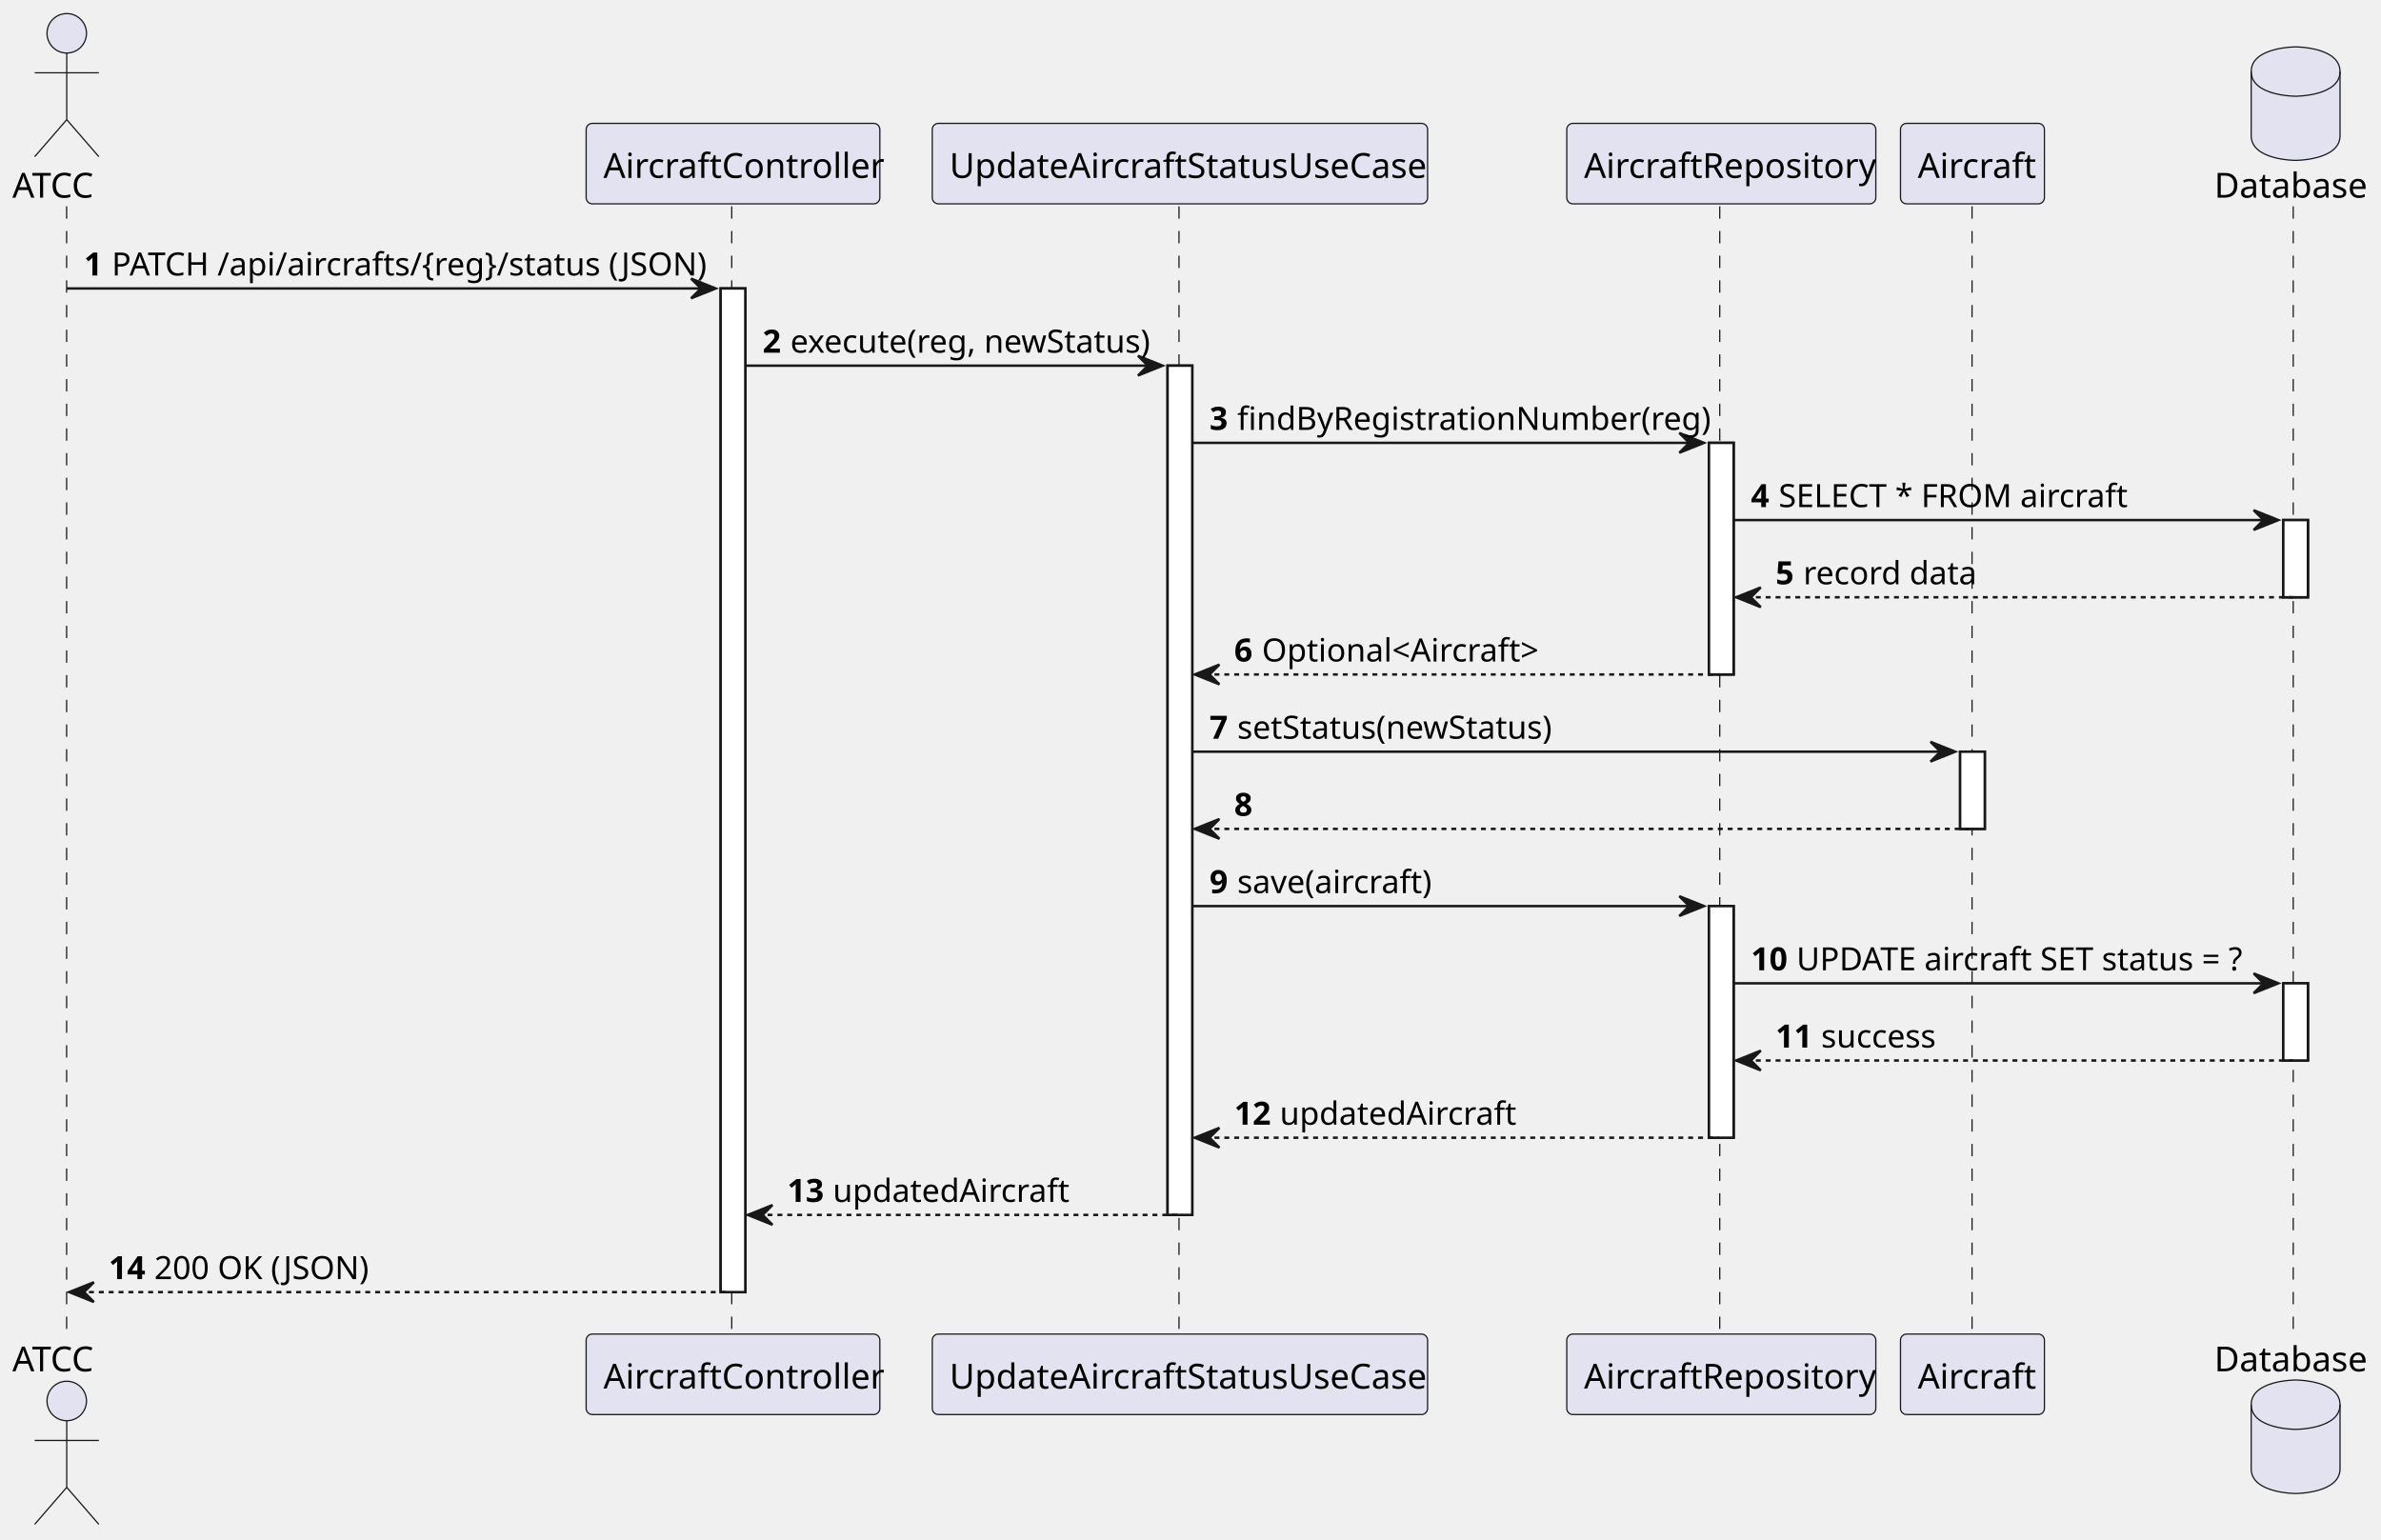
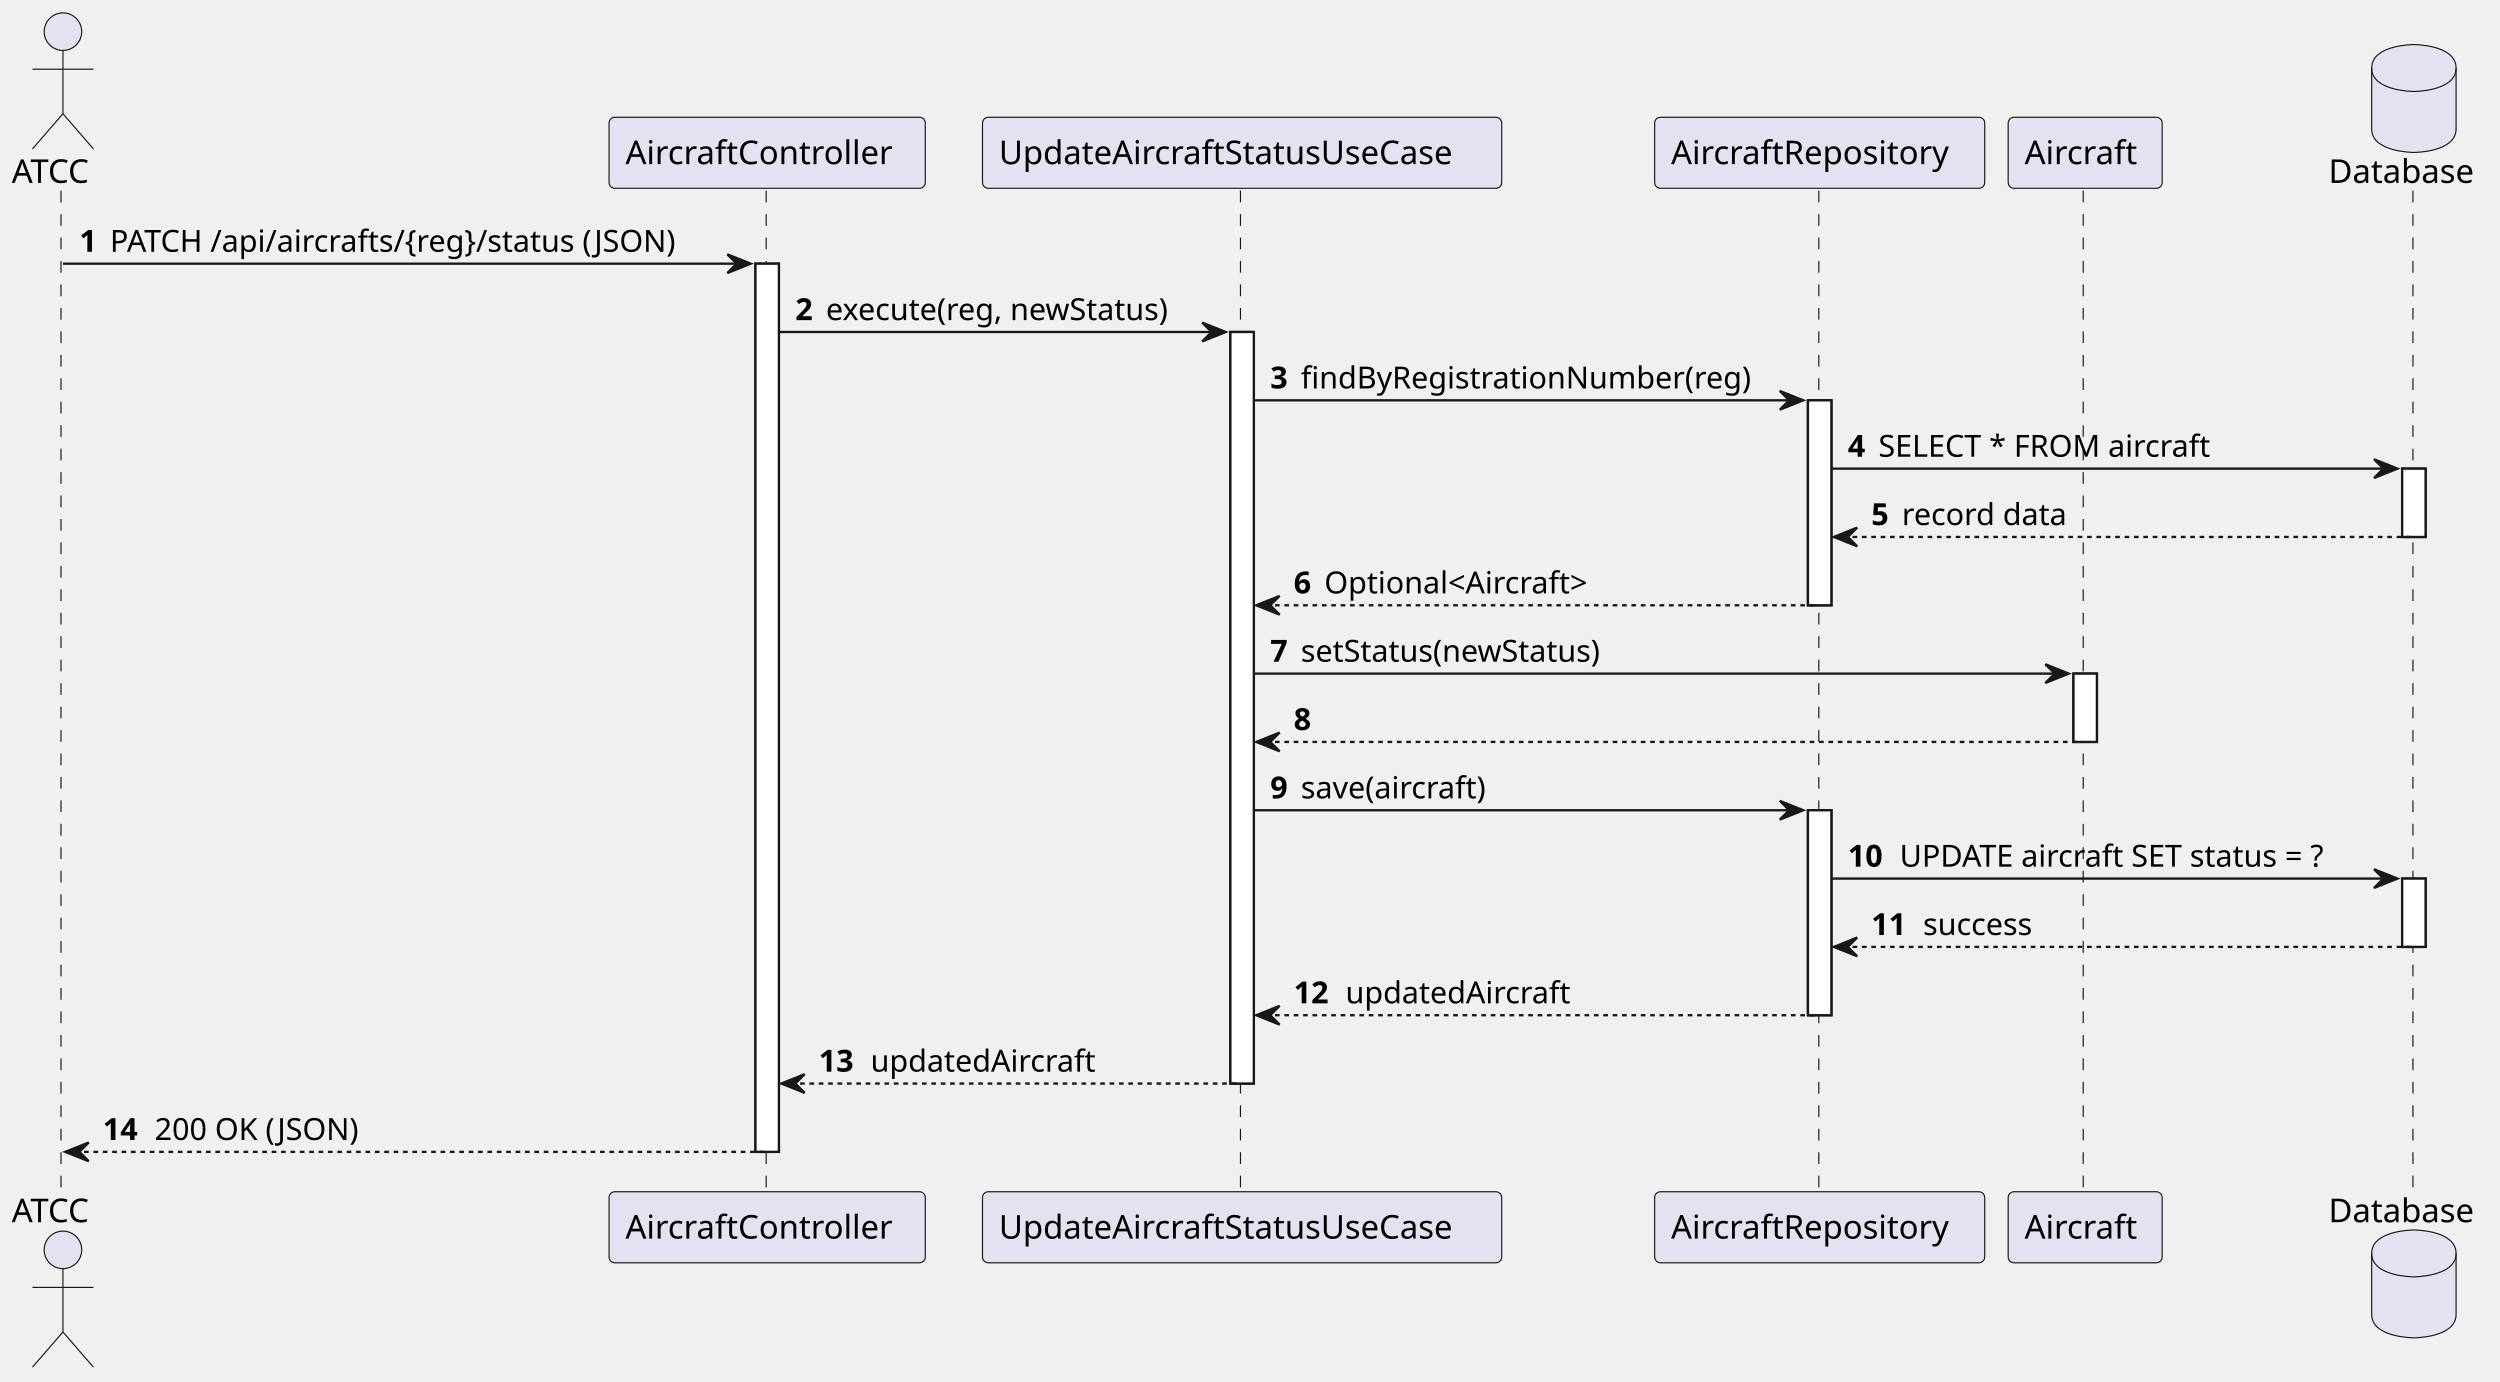
- <svg xmlns="http://www.w3.org/2000/svg" contentStyleType="text/css" data-diagram-type="SEQUENCE" height="624px" preserveAspectRatio="none" style="width:965px;height:624px;background:#FFFFFF;" version="1.1" viewBox="0 0 965 624" width="965px" zoomAndPan="magnify">
+ <svg xmlns="http://www.w3.org/2000/svg" contentStyleType="text/css" data-diagram-type="SEQUENCE" height="589px" preserveAspectRatio="none" style="width:1066px;height:589px;background:#FFFFFF;" version="1.1" viewBox="0 0 1066 589" width="1066px" zoomAndPan="magnify">
  <defs />
  <g>
    <g>
-       <rect fill="#FFFFFF" height="406.783" style="stroke:#181818;stroke-width:1;" width="10" x="292.079" y="116.912" />
-     </g>
-     <g>
-       <rect fill="#FFFFFF" height="344.201" style="stroke:#181818;stroke-width:1;" width="10" x="473.214" y="148.203" />
-     </g>
-     <g>
-       <rect fill="#FFFFFF" height="93.873" style="stroke:#181818;stroke-width:1;" width="10" x="692.625" y="179.494" />
-     </g>
-     <g>
-       <rect fill="#FFFFFF" height="93.873" style="stroke:#181818;stroke-width:1;" width="10" x="692.625" y="367.24" />
-     </g>
-     <g>
-       <rect fill="#FFFFFF" height="31.291" style="stroke:#181818;stroke-width:1;" width="10" x="794.422" y="304.658" />
-     </g>
-     <g>
-       <rect fill="#FFFFFF" height="31.291" style="stroke:#181818;stroke-width:1;" width="10" x="925.393" y="210.785" />
-     </g>
-     <g>
-       <rect fill="#FFFFFF" height="31.291" style="stroke:#181818;stroke-width:1;" width="10" x="925.393" y="398.531" />
-     </g>
-     <g>
-       <rect fill="#000000" fill-opacity="0" height="458.074" width="8" x="23.055" y="83.621" />
-       <line style="stroke:#181818;stroke-width:0.5;stroke-dasharray:5,5;" x1="27" x2="27" y1="83.621" y2="541.695" />
-     </g>
-     <g>
-       <rect fill="#000000" fill-opacity="0" height="458.074" width="8" x="293.079" y="83.621" />
-       <line style="stroke:#181818;stroke-width:0.5;stroke-dasharray:5,5;" x1="296.565" x2="296.565" y1="83.621" y2="541.695" />
-     </g>
-     <g>
-       <rect fill="#000000" fill-opacity="0" height="458.074" width="8" x="474.214" y="83.621" />
-       <line style="stroke:#181818;stroke-width:0.5;stroke-dasharray:5,5;" x1="477.838" x2="477.838" y1="83.621" y2="541.695" />
-     </g>
-     <g>
-       <rect fill="#000000" fill-opacity="0" height="458.074" width="8" x="693.625" y="83.621" />
-       <line style="stroke:#181818;stroke-width:0.5;stroke-dasharray:5,5;" x1="696.998" x2="696.998" y1="83.621" y2="541.695" />
-     </g>
-     <g>
-       <rect fill="#000000" fill-opacity="0" height="458.074" width="8" x="795.422" y="83.621" />
-       <line style="stroke:#181818;stroke-width:0.5;stroke-dasharray:5,5;" x1="799.253" x2="799.253" y1="83.621" y2="541.695" />
-     </g>
-     <g>
-       <rect fill="#000000" fill-opacity="0" height="458.074" width="8" x="926.393" y="83.621" />
-       <line style="stroke:#181818;stroke-width:0.5;stroke-dasharray:5,5;" x1="929.427" x2="929.427" y1="83.621" y2="541.695" />
-     </g>
-     <g class="participant participant-head" data-participant="ATCC">
-       <text fill="#000000" font-family="sans-serif" font-size="14" lengthAdjust="spacing" textLength="38.11" x="5" y="80.107">ATCC</text>
-       <ellipse cx="27.055" cy="13.5" fill="#E2E2F0" rx="8" ry="8" style="stroke:#181818;stroke-width:0.5;" />
-       <path d="M27.055,21.5 L27.055,48.5 M14.055,29.5 L40.055,29.5 M27.055,48.5 L14.055,63.5 M27.055,48.5 L40.055,63.5" fill="none" style="stroke:#181818;stroke-width:0.5;" />
-     </g>
-     <g class="participant participant-tail" data-participant="ATCC">
-       <text fill="#000000" font-family="sans-serif" font-size="14" lengthAdjust="spacing" textLength="38.11" x="5" y="555.803">ATCC</text>
-       <ellipse cx="27.055" cy="567.816" fill="#E2E2F0" rx="8" ry="8" style="stroke:#181818;stroke-width:0.5;" />
-       <path d="M27.055,575.816 L27.055,602.816 M14.055,583.816 L40.055,583.816 M27.055,602.816 L14.055,617.816 M27.055,602.816 L40.055,617.816" fill="none" style="stroke:#181818;stroke-width:0.5;" />
-     </g>
-     <g class="participant participant-head" data-participant="Ctrl">
-       <rect fill="#E2E2F0" height="32.621" rx="2.5" ry="2.5" style="stroke:#181818;stroke-width:0.5;" width="119.027" x="237.565" y="50" />
-       <text fill="#000000" font-family="sans-serif" font-size="14" lengthAdjust="spacing" textLength="105.027" x="244.565" y="72.107">AircraftController</text>
-     </g>
-     <g class="participant participant-tail" data-participant="Ctrl">
-       <rect fill="#E2E2F0" height="32.621" rx="2.5" ry="2.5" style="stroke:#181818;stroke-width:0.5;" width="119.027" x="237.565" y="540.695" />
-       <text fill="#000000" font-family="sans-serif" font-size="14" lengthAdjust="spacing" textLength="105.027" x="244.565" y="562.803">AircraftController</text>
-     </g>
-     <g class="participant participant-head" data-participant="UC">
-       <rect fill="#E2E2F0" height="32.621" rx="2.5" ry="2.5" style="stroke:#181818;stroke-width:0.5;" width="200.751" x="377.838" y="50" />
-       <text fill="#000000" font-family="sans-serif" font-size="14" lengthAdjust="spacing" textLength="186.751" x="384.838" y="72.107">UpdateAircraftStatusUseCase</text>
-     </g>
-     <g class="participant participant-tail" data-participant="UC">
-       <rect fill="#E2E2F0" height="32.621" rx="2.5" ry="2.5" style="stroke:#181818;stroke-width:0.5;" width="200.751" x="377.838" y="540.695" />
-       <text fill="#000000" font-family="sans-serif" font-size="14" lengthAdjust="spacing" textLength="186.751" x="384.838" y="562.803">UpdateAircraftStatusUseCase</text>
-     </g>
-     <g class="participant participant-head" data-participant="Repo">
-       <rect fill="#E2E2F0" height="32.621" rx="2.5" ry="2.5" style="stroke:#181818;stroke-width:0.5;" width="125.255" x="634.998" y="50" />
-       <text fill="#000000" font-family="sans-serif" font-size="14" lengthAdjust="spacing" textLength="111.255" x="641.998" y="72.107">AircraftRepository</text>
-     </g>
-     <g class="participant participant-tail" data-participant="Repo">
-       <rect fill="#E2E2F0" height="32.621" rx="2.5" ry="2.5" style="stroke:#181818;stroke-width:0.5;" width="125.255" x="634.998" y="540.695" />
-       <text fill="#000000" font-family="sans-serif" font-size="14" lengthAdjust="spacing" textLength="111.255" x="641.998" y="562.803">AircraftRepository</text>
-     </g>
-     <g class="participant participant-head" data-participant="Entity">
-       <rect fill="#E2E2F0" height="32.621" rx="2.5" ry="2.5" style="stroke:#181818;stroke-width:0.5;" width="58.338" x="770.253" y="50" />
-       <text fill="#000000" font-family="sans-serif" font-size="14" lengthAdjust="spacing" textLength="44.338" x="777.253" y="72.107">Aircraft</text>
-     </g>
-     <g class="participant participant-tail" data-participant="Entity">
-       <rect fill="#E2E2F0" height="32.621" rx="2.5" ry="2.5" style="stroke:#181818;stroke-width:0.5;" width="58.338" x="770.253" y="540.695" />
-       <text fill="#000000" font-family="sans-serif" font-size="14" lengthAdjust="spacing" textLength="44.338" x="777.253" y="562.803">Aircraft</text>
-     </g>
-     <g class="participant participant-head" data-participant="DB">
-       <text fill="#000000" font-family="sans-serif" font-size="14" lengthAdjust="spacing" textLength="59.931" x="897.427" y="80.107">Database</text>
-       <path d="M912.393,29 C912.393,19 930.393,19 930.393,19 C930.393,19 948.393,19 948.393,29 L948.393,55 C948.393,65 930.393,65 930.393,65 C930.393,65 912.393,65 912.393,55 L912.393,29" fill="#E2E2F0" style="stroke:#181818;stroke-width:0.5;" />
-       <path d="M912.393,29 C912.393,39 930.393,39 930.393,39 C930.393,39 948.393,39 948.393,29" fill="none" style="stroke:#181818;stroke-width:0.5;" />
-     </g>
-     <g class="participant participant-tail" data-participant="DB">
-       <text fill="#000000" font-family="sans-serif" font-size="14" lengthAdjust="spacing" textLength="59.931" x="897.427" y="555.803">Database</text>
-       <path d="M912.393,569.316 C912.393,559.316 930.393,559.316 930.393,559.316 C930.393,559.316 948.393,559.316 948.393,569.316 L948.393,595.316 C948.393,605.316 930.393,605.316 930.393,605.316 C930.393,605.316 912.393,605.316 912.393,595.316 L912.393,569.316" fill="#E2E2F0" style="stroke:#181818;stroke-width:0.5;" />
-       <path d="M912.393,569.316 C912.393,579.316 930.393,579.316 930.393,579.316 C930.393,579.316 948.393,579.316 948.393,569.316" fill="none" style="stroke:#181818;stroke-width:0.5;" />
-     </g>
-     <g>
-       <rect fill="#FFFFFF" height="406.783" style="stroke:#181818;stroke-width:1;" width="10" x="292.079" y="116.912" />
-     </g>
-     <g>
-       <rect fill="#FFFFFF" height="344.201" style="stroke:#181818;stroke-width:1;" width="10" x="473.214" y="148.203" />
-     </g>
-     <g>
-       <rect fill="#FFFFFF" height="93.873" style="stroke:#181818;stroke-width:1;" width="10" x="692.625" y="179.494" />
-     </g>
-     <g>
-       <rect fill="#FFFFFF" height="93.873" style="stroke:#181818;stroke-width:1;" width="10" x="692.625" y="367.24" />
-     </g>
-     <g>
-       <rect fill="#FFFFFF" height="31.291" style="stroke:#181818;stroke-width:1;" width="10" x="794.422" y="304.658" />
-     </g>
-     <g>
-       <rect fill="#FFFFFF" height="31.291" style="stroke:#181818;stroke-width:1;" width="10" x="925.393" y="210.785" />
-     </g>
-     <g>
-       <rect fill="#FFFFFF" height="31.291" style="stroke:#181818;stroke-width:1;" width="10" x="925.393" y="398.531" />
-     </g>
-     <g class="message" data-participant-1="ATCC" data-participant-2="Ctrl">
-       <polygon fill="#181818" points="280.079,112.912,290.079,116.912,280.079,120.912,284.079,116.912" style="stroke:#181818;stroke-width:1;" />
-       <line style="stroke:#181818;stroke-width:1;" x1="27.055" x2="286.079" y1="116.912" y2="116.912" />
-       <text fill="#000000" font-family="sans-serif" font-size="13" font-weight="bold" lengthAdjust="spacing" textLength="7.23" x="34.055" y="111.649">1</text>
-       <text fill="#000000" font-family="sans-serif" font-size="13" lengthAdjust="spacing" textLength="234.793" x="45.285" y="111.649">PATCH /api/aircrafts/{reg}/status (JSON)</text>
-     </g>
-     <g class="message" data-participant-1="Ctrl" data-participant-2="UC">
-       <polygon fill="#181818" points="461.214,144.203,471.214,148.203,461.214,152.203,465.214,148.203" style="stroke:#181818;stroke-width:1;" />
-       <line style="stroke:#181818;stroke-width:1;" x1="302.079" x2="467.214" y1="148.203" y2="148.203" />
-       <text fill="#000000" font-family="sans-serif" font-size="13" font-weight="bold" lengthAdjust="spacing" textLength="7.23" x="309.079" y="142.94">2</text>
-       <text fill="#000000" font-family="sans-serif" font-size="13" lengthAdjust="spacing" textLength="140.905" x="320.309" y="142.94">execute(reg, newStatus)</text>
-     </g>
-     <g class="message" data-participant-1="UC" data-participant-2="Repo">
-       <polygon fill="#181818" points="680.625,175.494,690.625,179.494,680.625,183.494,684.625,179.494" style="stroke:#181818;stroke-width:1;" />
-       <line style="stroke:#181818;stroke-width:1;" x1="483.214" x2="686.625" y1="179.494" y2="179.494" />
-       <text fill="#000000" font-family="sans-serif" font-size="13" font-weight="bold" lengthAdjust="spacing" textLength="7.23" x="490.214" y="174.231">3</text>
-       <text fill="#000000" font-family="sans-serif" font-size="13" lengthAdjust="spacing" textLength="179.182" x="501.444" y="174.231">findByRegistrationNumber(reg)</text>
-     </g>
-     <g class="message" data-participant-1="Repo" data-participant-2="DB">
-       <polygon fill="#181818" points="913.393,206.785,923.393,210.785,913.393,214.785,917.393,210.785" style="stroke:#181818;stroke-width:1;" />
-       <line style="stroke:#181818;stroke-width:1;" x1="702.625" x2="919.393" y1="210.785" y2="210.785" />
-       <text fill="#000000" font-family="sans-serif" font-size="13" font-weight="bold" lengthAdjust="spacing" textLength="7.23" x="709.625" y="205.523">4</text>
-       <text fill="#000000" font-family="sans-serif" font-size="13" lengthAdjust="spacing" textLength="144.466" x="720.856" y="205.523">SELECT * FROM aircraft</text>
-     </g>
-     <g class="message" data-participant-1="DB" data-participant-2="Repo">
-       <polygon fill="#181818" points="713.625,238.076,703.625,242.076,713.625,246.076,709.625,242.076" style="stroke:#181818;stroke-width:1;" />
-       <line style="stroke:#181818;stroke-width:1;stroke-dasharray:2,2;" x1="707.625" x2="929.393" y1="242.076" y2="242.076" />
-       <text fill="#000000" font-family="sans-serif" font-size="13" font-weight="bold" lengthAdjust="spacing" textLength="7.23" x="719.625" y="236.814">5</text>
-       <text fill="#000000" font-family="sans-serif" font-size="13" lengthAdjust="spacing" textLength="65.762" x="730.856" y="236.814">record data</text>
-     </g>
-     <g class="message" data-participant-1="Repo" data-participant-2="UC">
-       <polygon fill="#181818" points="494.214,269.367,484.214,273.367,494.214,277.367,490.214,273.367" style="stroke:#181818;stroke-width:1;" />
-       <line style="stroke:#181818;stroke-width:1;stroke-dasharray:2,2;" x1="488.214" x2="696.625" y1="273.367" y2="273.367" />
-       <text fill="#000000" font-family="sans-serif" font-size="13" font-weight="bold" lengthAdjust="spacing" textLength="7.23" x="500.214" y="268.104">6</text>
-       <text fill="#000000" font-family="sans-serif" font-size="13" lengthAdjust="spacing" textLength="104.774" x="511.444" y="268.104">Optional&lt;Aircraft&gt;</text>
-     </g>
-     <g class="message" data-participant-1="UC" data-participant-2="Entity">
-       <polygon fill="#181818" points="782.422,300.658,792.422,304.658,782.422,308.658,786.422,304.658" style="stroke:#181818;stroke-width:1;" />
-       <line style="stroke:#181818;stroke-width:1;" x1="483.214" x2="788.422" y1="304.658" y2="304.658" />
-       <text fill="#000000" font-family="sans-serif" font-size="13" font-weight="bold" lengthAdjust="spacing" textLength="7.23" x="490.214" y="299.396">7</text>
-       <text fill="#000000" font-family="sans-serif" font-size="13" lengthAdjust="spacing" textLength="123.557" x="501.444" y="299.396">setStatus(newStatus)</text>
-     </g>
-     <g class="message" data-participant-1="Entity" data-participant-2="UC">
-       <polygon fill="#181818" points="494.214,331.949,484.214,335.949,494.214,339.949,490.214,335.949" style="stroke:#181818;stroke-width:1;" />
-       <line style="stroke:#181818;stroke-width:1;stroke-dasharray:2,2;" x1="488.214" x2="798.422" y1="335.949" y2="335.949" />
-       <text fill="#000000" font-family="sans-serif" font-size="13" font-weight="bold" lengthAdjust="spacing" textLength="7.23" x="500.214" y="330.687">8</text>
-       <text fill="#000000" font-family="sans-serif" font-size="13" lengthAdjust="spacing" textLength="3.612" x="511.444" y="330.687"> </text>
-     </g>
-     <g class="message" data-participant-1="UC" data-participant-2="Repo">
-       <polygon fill="#181818" points="680.625,363.24,690.625,367.24,680.625,371.24,684.625,367.24" style="stroke:#181818;stroke-width:1;" />
-       <line style="stroke:#181818;stroke-width:1;" x1="483.214" x2="686.625" y1="367.24" y2="367.24" />
-       <text fill="#000000" font-family="sans-serif" font-size="13" font-weight="bold" lengthAdjust="spacing" textLength="7.23" x="490.214" y="361.978">9</text>
-       <text fill="#000000" font-family="sans-serif" font-size="13" lengthAdjust="spacing" textLength="75.848" x="501.444" y="361.978">save(aircraft)</text>
-     </g>
-     <g class="message" data-participant-1="Repo" data-participant-2="DB">
-       <polygon fill="#181818" points="913.393,394.531,923.393,398.531,913.393,402.531,917.393,398.531" style="stroke:#181818;stroke-width:1;" />
-       <line style="stroke:#181818;stroke-width:1;" x1="702.625" x2="919.393" y1="398.531" y2="398.531" />
-       <text fill="#000000" font-family="sans-serif" font-size="13" font-weight="bold" lengthAdjust="spacing" textLength="14.46" x="709.625" y="393.269">10</text>
-       <text fill="#000000" font-family="sans-serif" font-size="13" lengthAdjust="spacing" textLength="185.307" x="728.085" y="393.269">UPDATE aircraft SET status = ?</text>
-     </g>
-     <g class="message" data-participant-1="DB" data-participant-2="Repo">
-       <polygon fill="#181818" points="713.625,425.822,703.625,429.822,713.625,433.822,709.625,429.822" style="stroke:#181818;stroke-width:1;" />
-       <line style="stroke:#181818;stroke-width:1;stroke-dasharray:2,2;" x1="707.625" x2="929.393" y1="429.822" y2="429.822" />
-       <text fill="#000000" font-family="sans-serif" font-size="13" font-weight="bold" lengthAdjust="spacing" textLength="14.46" x="719.625" y="424.56">11</text>
-       <text fill="#000000" font-family="sans-serif" font-size="13" lengthAdjust="spacing" textLength="46.96" x="738.085" y="424.56">success</text>
-     </g>
-     <g class="message" data-participant-1="Repo" data-participant-2="UC">
-       <polygon fill="#181818" points="494.214,457.113,484.214,461.113,494.214,465.113,490.214,461.113" style="stroke:#181818;stroke-width:1;" />
-       <line style="stroke:#181818;stroke-width:1;stroke-dasharray:2,2;" x1="488.214" x2="696.625" y1="461.113" y2="461.113" />
-       <text fill="#000000" font-family="sans-serif" font-size="13" font-weight="bold" lengthAdjust="spacing" textLength="14.46" x="500.214" y="455.851">12</text>
-       <text fill="#000000" font-family="sans-serif" font-size="13" lengthAdjust="spacing" textLength="88.163" x="518.674" y="455.851">updatedAircraft</text>
-     </g>
-     <g class="message" data-participant-1="UC" data-participant-2="Ctrl">
-       <polygon fill="#181818" points="313.079,488.404,303.079,492.404,313.079,496.404,309.079,492.404" style="stroke:#181818;stroke-width:1;" />
-       <line style="stroke:#181818;stroke-width:1;stroke-dasharray:2,2;" x1="307.079" x2="477.214" y1="492.404" y2="492.404" />
-       <text fill="#000000" font-family="sans-serif" font-size="13" font-weight="bold" lengthAdjust="spacing" textLength="14.46" x="319.079" y="487.142">13</text>
-       <text fill="#000000" font-family="sans-serif" font-size="13" lengthAdjust="spacing" textLength="88.163" x="337.539" y="487.142">updatedAircraft</text>
-     </g>
-     <g class="message" data-participant-1="Ctrl" data-participant-2="ATCC">
-       <polygon fill="#181818" points="38.055,519.695,28.055,523.695,38.055,527.695,34.055,523.695" style="stroke:#181818;stroke-width:1;" />
-       <line style="stroke:#181818;stroke-width:1;stroke-dasharray:2,2;" x1="32.055" x2="296.079" y1="523.695" y2="523.695" />
-       <text fill="#000000" font-family="sans-serif" font-size="13" font-weight="bold" lengthAdjust="spacing" textLength="14.46" x="44.055" y="518.433">14</text>
-       <text fill="#000000" font-family="sans-serif" font-size="13" lengthAdjust="spacing" textLength="91.025" x="62.515" y="518.433">200 OK (JSON)</text>
+       <rect fill="#FFFFFF" height="378.727" style="stroke:#181818;stroke-width:1;" width="10" x="322.123" y="112.43" />
+     </g>
+     <g>
+       <rect fill="#FFFFFF" height="320.461" style="stroke:#181818;stroke-width:1;" width="10" x="524.637" y="141.562" />
+     </g>
+     <g>
+       <rect fill="#FFFFFF" height="87.398" style="stroke:#181818;stroke-width:1;" width="10" x="770.912" y="170.695" />
+     </g>
+     <g>
+       <rect fill="#FFFFFF" height="87.398" style="stroke:#181818;stroke-width:1;" width="10" x="770.912" y="345.492" />
+     </g>
+     <g>
+       <rect fill="#FFFFFF" height="29.133" style="stroke:#181818;stroke-width:1;" width="10" x="884.121" y="287.227" />
+     </g>
+     <g>
+       <rect fill="#FFFFFF" height="29.133" style="stroke:#181818;stroke-width:1;" width="10" x="1024.277" y="199.828" />
+     </g>
+     <g>
+       <rect fill="#FFFFFF" height="29.133" style="stroke:#181818;stroke-width:1;" width="10" x="1024.277" y="374.625" />
+     </g>
+     <g class="participant-lifeline" data-entity-uid="part1" data-qualified-name="ATCC" id="part1-lifeline">
+       <g>
+         <rect fill="#000000" fill-opacity="0" height="427.859" width="8" x="22.84" y="81.297" />
+         <line style="stroke:#181818;stroke-width:0.5;stroke-dasharray:5,5;" x1="26" x2="26" y1="81.297" y2="509.156" />
+       </g>
+     </g>
+     <g class="participant-lifeline" data-entity-uid="part2" data-qualified-name="Ctrl" id="part2-lifeline">
+       <g>
+         <rect fill="#000000" fill-opacity="0" height="427.859" width="8" x="323.123" y="81.297" />
+         <line style="stroke:#181818;stroke-width:0.5;stroke-dasharray:5,5;" x1="326.7" x2="326.7" y1="81.297" y2="509.156" />
+       </g>
+     </g>
+     <g class="participant-lifeline" data-entity-uid="part3" data-qualified-name="UC" id="part3-lifeline">
+       <g>
+         <rect fill="#000000" fill-opacity="0" height="427.859" width="8" x="525.637" y="81.297" />
+         <line style="stroke:#181818;stroke-width:0.5;stroke-dasharray:5,5;" x1="528.936" x2="528.936" y1="81.297" y2="509.156" />
+       </g>
+     </g>
+     <g class="participant-lifeline" data-entity-uid="part4" data-qualified-name="Repo" id="part4-lifeline">
+       <g>
+         <rect fill="#000000" fill-opacity="0" height="427.859" width="8" x="771.912" y="81.297" />
+         <line style="stroke:#181818;stroke-width:0.5;stroke-dasharray:5,5;" x1="775.539" x2="775.539" y1="81.297" y2="509.156" />
+       </g>
+     </g>
+     <g class="participant-lifeline" data-entity-uid="part5" data-qualified-name="Entity" id="part5-lifeline">
+       <g>
+         <rect fill="#000000" fill-opacity="0" height="427.859" width="8" x="885.121" y="81.297" />
+         <line style="stroke:#181818;stroke-width:0.5;stroke-dasharray:5,5;" x1="888.284" x2="888.284" y1="81.297" y2="509.156" />
+       </g>
+     </g>
+     <g class="participant-lifeline" data-entity-uid="part6" data-qualified-name="DB" id="part6-lifeline">
+       <g>
+         <rect fill="#000000" fill-opacity="0" height="427.859" width="8" x="1025.277" y="81.297" />
+         <line style="stroke:#181818;stroke-width:0.5;stroke-dasharray:5,5;" x1="1028.877" x2="1028.877" y1="81.297" y2="509.156" />
+       </g>
+     </g>
+     <g class="participant participant-head" data-entity-uid="part1" data-qualified-name="ATCC" id="part1-head">
+       <text fill="#000000" font-family="sans-serif" font-size="14" lengthAdjust="spacing" textLength="37.68" x="5" y="77.995">ATCC</text>
+       <ellipse cx="26.84" cy="13.5" fill="#E2E2F0" rx="8" ry="8" style="stroke:#181818;stroke-width:0.5;" />
+       <path d="M26.84,21.5 L26.84,48.5 M13.84,29.5 L39.84,29.5 M26.84,48.5 L13.84,63.5 M26.84,48.5 L39.84,63.5" fill="none" style="stroke:#181818;stroke-width:0.5;" />
+     </g>
+     <g class="participant participant-tail" data-entity-uid="part1" data-qualified-name="ATCC" id="part1-tail">
+       <text fill="#000000" font-family="sans-serif" font-size="14" lengthAdjust="spacing" textLength="37.68" x="5" y="521.151">ATCC</text>
+       <ellipse cx="26.84" cy="532.953" fill="#E2E2F0" rx="8" ry="8" style="stroke:#181818;stroke-width:0.5;" />
+       <path d="M26.84,540.953 L26.84,567.953 M13.84,548.953 L39.84,548.953 M26.84,567.953 L13.84,582.953 M26.84,567.953 L39.84,582.953" fill="none" style="stroke:#181818;stroke-width:0.5;" />
+     </g>
+     <g class="participant participant-head" data-entity-uid="part2" data-qualified-name="Ctrl" id="part2-head">
+       <rect fill="#E2E2F0" height="30.297" rx="2.5" ry="2.5" style="stroke:#181818;stroke-width:0.5;" width="134.846" x="259.7" y="50" />
+       <text fill="#000000" font-family="sans-serif" font-size="14" lengthAdjust="spacing" textLength="120.846" x="266.7" y="69.995">AircraftController</text>
+     </g>
+     <g class="participant participant-tail" data-entity-uid="part2" data-qualified-name="Ctrl" id="part2-tail">
+       <rect fill="#E2E2F0" height="30.297" rx="2.5" ry="2.5" style="stroke:#181818;stroke-width:0.5;" width="134.846" x="259.7" y="508.156" />
+       <text fill="#000000" font-family="sans-serif" font-size="14" lengthAdjust="spacing" textLength="120.846" x="266.7" y="528.151">AircraftController</text>
+     </g>
+     <g class="participant participant-head" data-entity-uid="part3" data-qualified-name="UC" id="part3-head">
+       <rect fill="#E2E2F0" height="30.297" rx="2.5" ry="2.5" style="stroke:#181818;stroke-width:0.5;" width="221.402" x="418.935" y="50" />
+       <text fill="#000000" font-family="sans-serif" font-size="14" lengthAdjust="spacing" textLength="207.402" x="425.935" y="69.995">UpdateAircraftStatusUseCase</text>
+     </g>
+     <g class="participant participant-tail" data-entity-uid="part3" data-qualified-name="UC" id="part3-tail">
+       <rect fill="#E2E2F0" height="30.297" rx="2.5" ry="2.5" style="stroke:#181818;stroke-width:0.5;" width="221.402" x="418.935" y="508.156" />
+       <text fill="#000000" font-family="sans-serif" font-size="14" lengthAdjust="spacing" textLength="207.402" x="425.935" y="528.151">UpdateAircraftStatusUseCase</text>
+     </g>
+     <g class="participant participant-head" data-entity-uid="part4" data-qualified-name="Repo" id="part4-head">
+       <rect fill="#E2E2F0" height="30.297" rx="2.5" ry="2.5" style="stroke:#181818;stroke-width:0.5;" width="140.745" x="705.539" y="50" />
+       <text fill="#000000" font-family="sans-serif" font-size="14" lengthAdjust="spacing" textLength="126.745" x="712.539" y="69.995">AircraftRepository</text>
+     </g>
+     <g class="participant participant-tail" data-entity-uid="part4" data-qualified-name="Repo" id="part4-tail">
+       <rect fill="#E2E2F0" height="30.297" rx="2.5" ry="2.5" style="stroke:#181818;stroke-width:0.5;" width="140.745" x="705.539" y="508.156" />
+       <text fill="#000000" font-family="sans-serif" font-size="14" lengthAdjust="spacing" textLength="126.745" x="712.539" y="528.151">AircraftRepository</text>
+     </g>
+     <g class="participant participant-head" data-entity-uid="part5" data-qualified-name="Entity" id="part5-head">
+       <rect fill="#E2E2F0" height="30.297" rx="2.5" ry="2.5" style="stroke:#181818;stroke-width:0.5;" width="65.673" x="856.284" y="50" />
+       <text fill="#000000" font-family="sans-serif" font-size="14" lengthAdjust="spacing" textLength="51.673" x="863.284" y="69.995">Aircraft</text>
+     </g>
+     <g class="participant participant-tail" data-entity-uid="part5" data-qualified-name="Entity" id="part5-tail">
+       <rect fill="#E2E2F0" height="30.297" rx="2.5" ry="2.5" style="stroke:#181818;stroke-width:0.5;" width="65.673" x="856.284" y="508.156" />
+       <text fill="#000000" font-family="sans-serif" font-size="14" lengthAdjust="spacing" textLength="51.673" x="863.284" y="528.151">Aircraft</text>
+     </g>
+     <g class="participant participant-head" data-entity-uid="part6" data-qualified-name="DB" id="part6-head">
+       <text fill="#000000" font-family="sans-serif" font-size="14" lengthAdjust="spacing" textLength="66.801" x="992.876" y="77.995">Database</text>
+       <path d="M1011.277,29 C1011.277,19 1029.277,19 1029.277,19 C1029.277,19 1047.277,19 1047.277,29 L1047.277,55 C1047.277,65 1029.277,65 1029.277,65 C1029.277,65 1011.277,65 1011.277,55 L1011.277,29" fill="#E2E2F0" style="stroke:#181818;stroke-width:0.5;" />
+       <path d="M1011.277,29 C1011.277,39 1029.277,39 1029.277,39 C1029.277,39 1047.277,39 1047.277,29" fill="none" style="stroke:#181818;stroke-width:0.5;" />
+     </g>
+     <g class="participant participant-tail" data-entity-uid="part6" data-qualified-name="DB" id="part6-tail">
+       <text fill="#000000" font-family="sans-serif" font-size="14" lengthAdjust="spacing" textLength="66.801" x="992.876" y="521.151">Database</text>
+       <path d="M1011.277,534.453 C1011.277,524.453 1029.277,524.453 1029.277,524.453 C1029.277,524.453 1047.277,524.453 1047.277,534.453 L1047.277,560.453 C1047.277,570.453 1029.277,570.453 1029.277,570.453 C1029.277,570.453 1011.277,570.453 1011.277,560.453 L1011.277,534.453" fill="#E2E2F0" style="stroke:#181818;stroke-width:0.5;" />
+       <path d="M1011.277,534.453 C1011.277,544.453 1029.277,544.453 1029.277,544.453 C1029.277,544.453 1047.277,544.453 1047.277,534.453" fill="none" style="stroke:#181818;stroke-width:0.5;" />
+     </g>
+     <g>
+       <rect fill="#FFFFFF" height="378.727" style="stroke:#181818;stroke-width:1;" width="10" x="322.123" y="112.43" />
+     </g>
+     <g>
+       <rect fill="#FFFFFF" height="320.461" style="stroke:#181818;stroke-width:1;" width="10" x="524.637" y="141.562" />
+     </g>
+     <g>
+       <rect fill="#FFFFFF" height="87.398" style="stroke:#181818;stroke-width:1;" width="10" x="770.912" y="170.695" />
+     </g>
+     <g>
+       <rect fill="#FFFFFF" height="87.398" style="stroke:#181818;stroke-width:1;" width="10" x="770.912" y="345.492" />
+     </g>
+     <g>
+       <rect fill="#FFFFFF" height="29.133" style="stroke:#181818;stroke-width:1;" width="10" x="884.121" y="287.227" />
+     </g>
+     <g>
+       <rect fill="#FFFFFF" height="29.133" style="stroke:#181818;stroke-width:1;" width="10" x="1024.277" y="199.828" />
+     </g>
+     <g>
+       <rect fill="#FFFFFF" height="29.133" style="stroke:#181818;stroke-width:1;" width="10" x="1024.277" y="374.625" />
+     </g>
+     <g class="message" data-entity-1="part1" data-entity-2="part2" id="msg1">
+       <polygon fill="#181818" points="310.123,108.43,320.123,112.43,310.123,116.43,314.123,112.43" style="stroke:#181818;stroke-width:1;" />
+       <line style="stroke:#181818;stroke-width:1;" x1="26.84" x2="316.123" y1="112.43" y2="112.43" />
+       <text fill="#000000" font-family="sans-serif" font-size="13" font-weight="bold" lengthAdjust="spacing" textLength="9.045" x="33.84" y="107.364">1</text>
+       <text fill="#000000" font-family="sans-serif" font-size="13" lengthAdjust="spacing" textLength="263.237" x="46.885" y="107.364">PATCH /api/aircrafts/{reg}/status (JSON)</text>
+     </g>
+     <g class="message" data-entity-1="part2" data-entity-2="part3" id="msg2">
+       <polygon fill="#181818" points="512.637,137.562,522.637,141.562,512.637,145.562,516.637,141.562" style="stroke:#181818;stroke-width:1;" />
+       <line style="stroke:#181818;stroke-width:1;" x1="332.123" x2="518.637" y1="141.562" y2="141.562" />
+       <text fill="#000000" font-family="sans-serif" font-size="13" font-weight="bold" lengthAdjust="spacing" textLength="9.045" x="339.123" y="136.497">2</text>
+       <text fill="#000000" font-family="sans-serif" font-size="13" lengthAdjust="spacing" textLength="160.469" x="352.168" y="136.497">execute(reg, newStatus)</text>
+     </g>
+     <g class="message" data-entity-1="part3" data-entity-2="part4" id="msg3">
+       <polygon fill="#181818" points="758.912,166.695,768.912,170.695,758.912,174.695,762.912,170.695" style="stroke:#181818;stroke-width:1;" />
+       <line style="stroke:#181818;stroke-width:1;" x1="534.637" x2="764.912" y1="170.695" y2="170.695" />
+       <text fill="#000000" font-family="sans-serif" font-size="13" font-weight="bold" lengthAdjust="spacing" textLength="9.045" x="541.637" y="165.629">3</text>
+       <text fill="#000000" font-family="sans-serif" font-size="13" lengthAdjust="spacing" textLength="204.23" x="554.682" y="165.629">findByRegistrationNumber(reg)</text>
+     </g>
+     <g class="message" data-entity-1="part4" data-entity-2="part6" id="msg4">
+       <polygon fill="#181818" points="1012.277,195.828,1022.277,199.828,1012.277,203.828,1016.277,199.828" style="stroke:#181818;stroke-width:1;" />
+       <line style="stroke:#181818;stroke-width:1;" x1="780.912" x2="1018.277" y1="199.828" y2="199.828" />
+       <text fill="#000000" font-family="sans-serif" font-size="13" font-weight="bold" lengthAdjust="spacing" textLength="9.045" x="787.912" y="194.762">4</text>
+       <text fill="#000000" font-family="sans-serif" font-size="13" lengthAdjust="spacing" textLength="152.852" x="800.957" y="194.762">SELECT * FROM aircraft</text>
+     </g>
+     <g class="message" data-entity-1="part6" data-entity-2="part4" id="msg5">
+       <polygon fill="#181818" points="791.912,224.961,781.912,228.961,791.912,232.961,787.912,228.961" style="stroke:#181818;stroke-width:1;" />
+       <line style="stroke:#181818;stroke-width:1;stroke-dasharray:2,2;" x1="785.912" x2="1028.277" y1="228.961" y2="228.961" />
+       <text fill="#000000" font-family="sans-serif" font-size="13" font-weight="bold" lengthAdjust="spacing" textLength="9.045" x="797.912" y="223.895">5</text>
+       <text fill="#000000" font-family="sans-serif" font-size="13" lengthAdjust="spacing" textLength="75.455" x="810.957" y="223.895">record data</text>
+     </g>
+     <g class="message" data-entity-1="part4" data-entity-2="part3" id="msg6">
+       <polygon fill="#181818" points="545.637,254.094,535.637,258.094,545.637,262.094,541.637,258.094" style="stroke:#181818;stroke-width:1;" />
+       <line style="stroke:#181818;stroke-width:1;stroke-dasharray:2,2;" x1="539.637" x2="774.912" y1="258.094" y2="258.094" />
+       <text fill="#000000" font-family="sans-serif" font-size="13" font-weight="bold" lengthAdjust="spacing" textLength="9.045" x="551.637" y="253.028">6</text>
+       <text fill="#000000" font-family="sans-serif" font-size="13" lengthAdjust="spacing" textLength="124.731" x="564.682" y="253.028">Optional&lt;Aircraft&gt;</text>
+     </g>
+     <g class="message" data-entity-1="part3" data-entity-2="part5" id="msg7">
+       <polygon fill="#181818" points="872.121,283.227,882.121,287.227,872.121,291.227,876.121,287.227" style="stroke:#181818;stroke-width:1;" />
+       <line style="stroke:#181818;stroke-width:1;" x1="534.637" x2="878.121" y1="287.227" y2="287.227" />
+       <text fill="#000000" font-family="sans-serif" font-size="13" font-weight="bold" lengthAdjust="spacing" textLength="9.045" x="541.637" y="282.161">7</text>
+       <text fill="#000000" font-family="sans-serif" font-size="13" lengthAdjust="spacing" textLength="139.731" x="554.682" y="282.161">setStatus(newStatus)</text>
+     </g>
+     <g class="message" data-entity-1="part5" data-entity-2="part3" id="msg8">
+       <polygon fill="#181818" points="545.637,312.359,535.637,316.359,545.637,320.359,541.637,316.359" style="stroke:#181818;stroke-width:1;" />
+       <line style="stroke:#181818;stroke-width:1;stroke-dasharray:2,2;" x1="539.637" x2="888.121" y1="316.359" y2="316.359" />
+       <text fill="#000000" font-family="sans-serif" font-size="13" font-weight="bold" lengthAdjust="spacing" textLength="9.045" x="551.637" y="311.293">8</text>
+       <text fill="#000000" font-family="sans-serif" font-size="13" lengthAdjust="spacing" textLength="4.132" x="564.682" y="311.293"> </text>
+     </g>
+     <g class="message" data-entity-1="part3" data-entity-2="part4" id="msg9">
+       <polygon fill="#181818" points="758.912,341.492,768.912,345.492,758.912,349.492,762.912,345.492" style="stroke:#181818;stroke-width:1;" />
+       <line style="stroke:#181818;stroke-width:1;" x1="534.637" x2="764.912" y1="345.492" y2="345.492" />
+       <text fill="#000000" font-family="sans-serif" font-size="13" font-weight="bold" lengthAdjust="spacing" textLength="9.045" x="541.637" y="340.426">9</text>
+       <text fill="#000000" font-family="sans-serif" font-size="13" lengthAdjust="spacing" textLength="87.629" x="554.682" y="340.426">save(aircraft)</text>
+     </g>
+     <g class="message" data-entity-1="part4" data-entity-2="part6" id="msg10">
+       <polygon fill="#181818" points="1012.277,370.625,1022.277,374.625,1012.277,378.625,1016.277,374.625" style="stroke:#181818;stroke-width:1;" />
+       <line style="stroke:#181818;stroke-width:1;" x1="780.912" x2="1018.277" y1="374.625" y2="374.625" />
+       <text fill="#000000" font-family="sans-serif" font-size="13" font-weight="bold" lengthAdjust="spacing" textLength="18.091" x="787.912" y="369.559">10</text>
+       <text fill="#000000" font-family="sans-serif" font-size="13" lengthAdjust="spacing" textLength="202.274" x="810.002" y="369.559">UPDATE aircraft SET status = ?</text>
+     </g>
+     <g class="message" data-entity-1="part6" data-entity-2="part4" id="msg11">
+       <polygon fill="#181818" points="791.912,399.758,781.912,403.758,791.912,407.758,787.912,403.758" style="stroke:#181818;stroke-width:1;" />
+       <line style="stroke:#181818;stroke-width:1;stroke-dasharray:2,2;" x1="785.912" x2="1028.277" y1="403.758" y2="403.758" />
+       <text fill="#000000" font-family="sans-serif" font-size="13" font-weight="bold" lengthAdjust="spacing" textLength="18.091" x="797.912" y="398.692">11</text>
+       <text fill="#000000" font-family="sans-serif" font-size="13" lengthAdjust="spacing" textLength="50.851" x="820.002" y="398.692">success</text>
+     </g>
+     <g class="message" data-entity-1="part4" data-entity-2="part3" id="msg12">
+       <polygon fill="#181818" points="545.637,428.891,535.637,432.891,545.637,436.891,541.637,432.891" style="stroke:#181818;stroke-width:1;" />
+       <line style="stroke:#181818;stroke-width:1;stroke-dasharray:2,2;" x1="539.637" x2="774.912" y1="432.891" y2="432.891" />
+       <text fill="#000000" font-family="sans-serif" font-size="13" font-weight="bold" lengthAdjust="spacing" textLength="18.091" x="551.637" y="427.825">12</text>
+       <text fill="#000000" font-family="sans-serif" font-size="13" lengthAdjust="spacing" textLength="102.039" x="573.727" y="427.825">updatedAircraft</text>
+     </g>
+     <g class="message" data-entity-1="part3" data-entity-2="part2" id="msg13">
+       <polygon fill="#181818" points="343.123,458.023,333.123,462.023,343.123,466.023,339.123,462.023" style="stroke:#181818;stroke-width:1;" />
+       <line style="stroke:#181818;stroke-width:1;stroke-dasharray:2,2;" x1="337.123" x2="528.637" y1="462.023" y2="462.023" />
+       <text fill="#000000" font-family="sans-serif" font-size="13" font-weight="bold" lengthAdjust="spacing" textLength="18.091" x="349.123" y="456.957">13</text>
+       <text fill="#000000" font-family="sans-serif" font-size="13" lengthAdjust="spacing" textLength="102.039" x="371.213" y="456.957">updatedAircraft</text>
+     </g>
+     <g class="message" data-entity-1="part2" data-entity-2="part1" id="msg14">
+       <polygon fill="#181818" points="37.84,487.156,27.84,491.156,37.84,495.156,33.84,491.156" style="stroke:#181818;stroke-width:1;" />
+       <line style="stroke:#181818;stroke-width:1;stroke-dasharray:2,2;" x1="31.84" x2="326.123" y1="491.156" y2="491.156" />
+       <text fill="#000000" font-family="sans-serif" font-size="13" font-weight="bold" lengthAdjust="spacing" textLength="18.091" x="43.84" y="486.09">14</text>
+       <text fill="#000000" font-family="sans-serif" font-size="13" lengthAdjust="spacing" textLength="94.022" x="65.931" y="486.09">200 OK (JSON)</text>
    </g>
  </g>
</svg>
